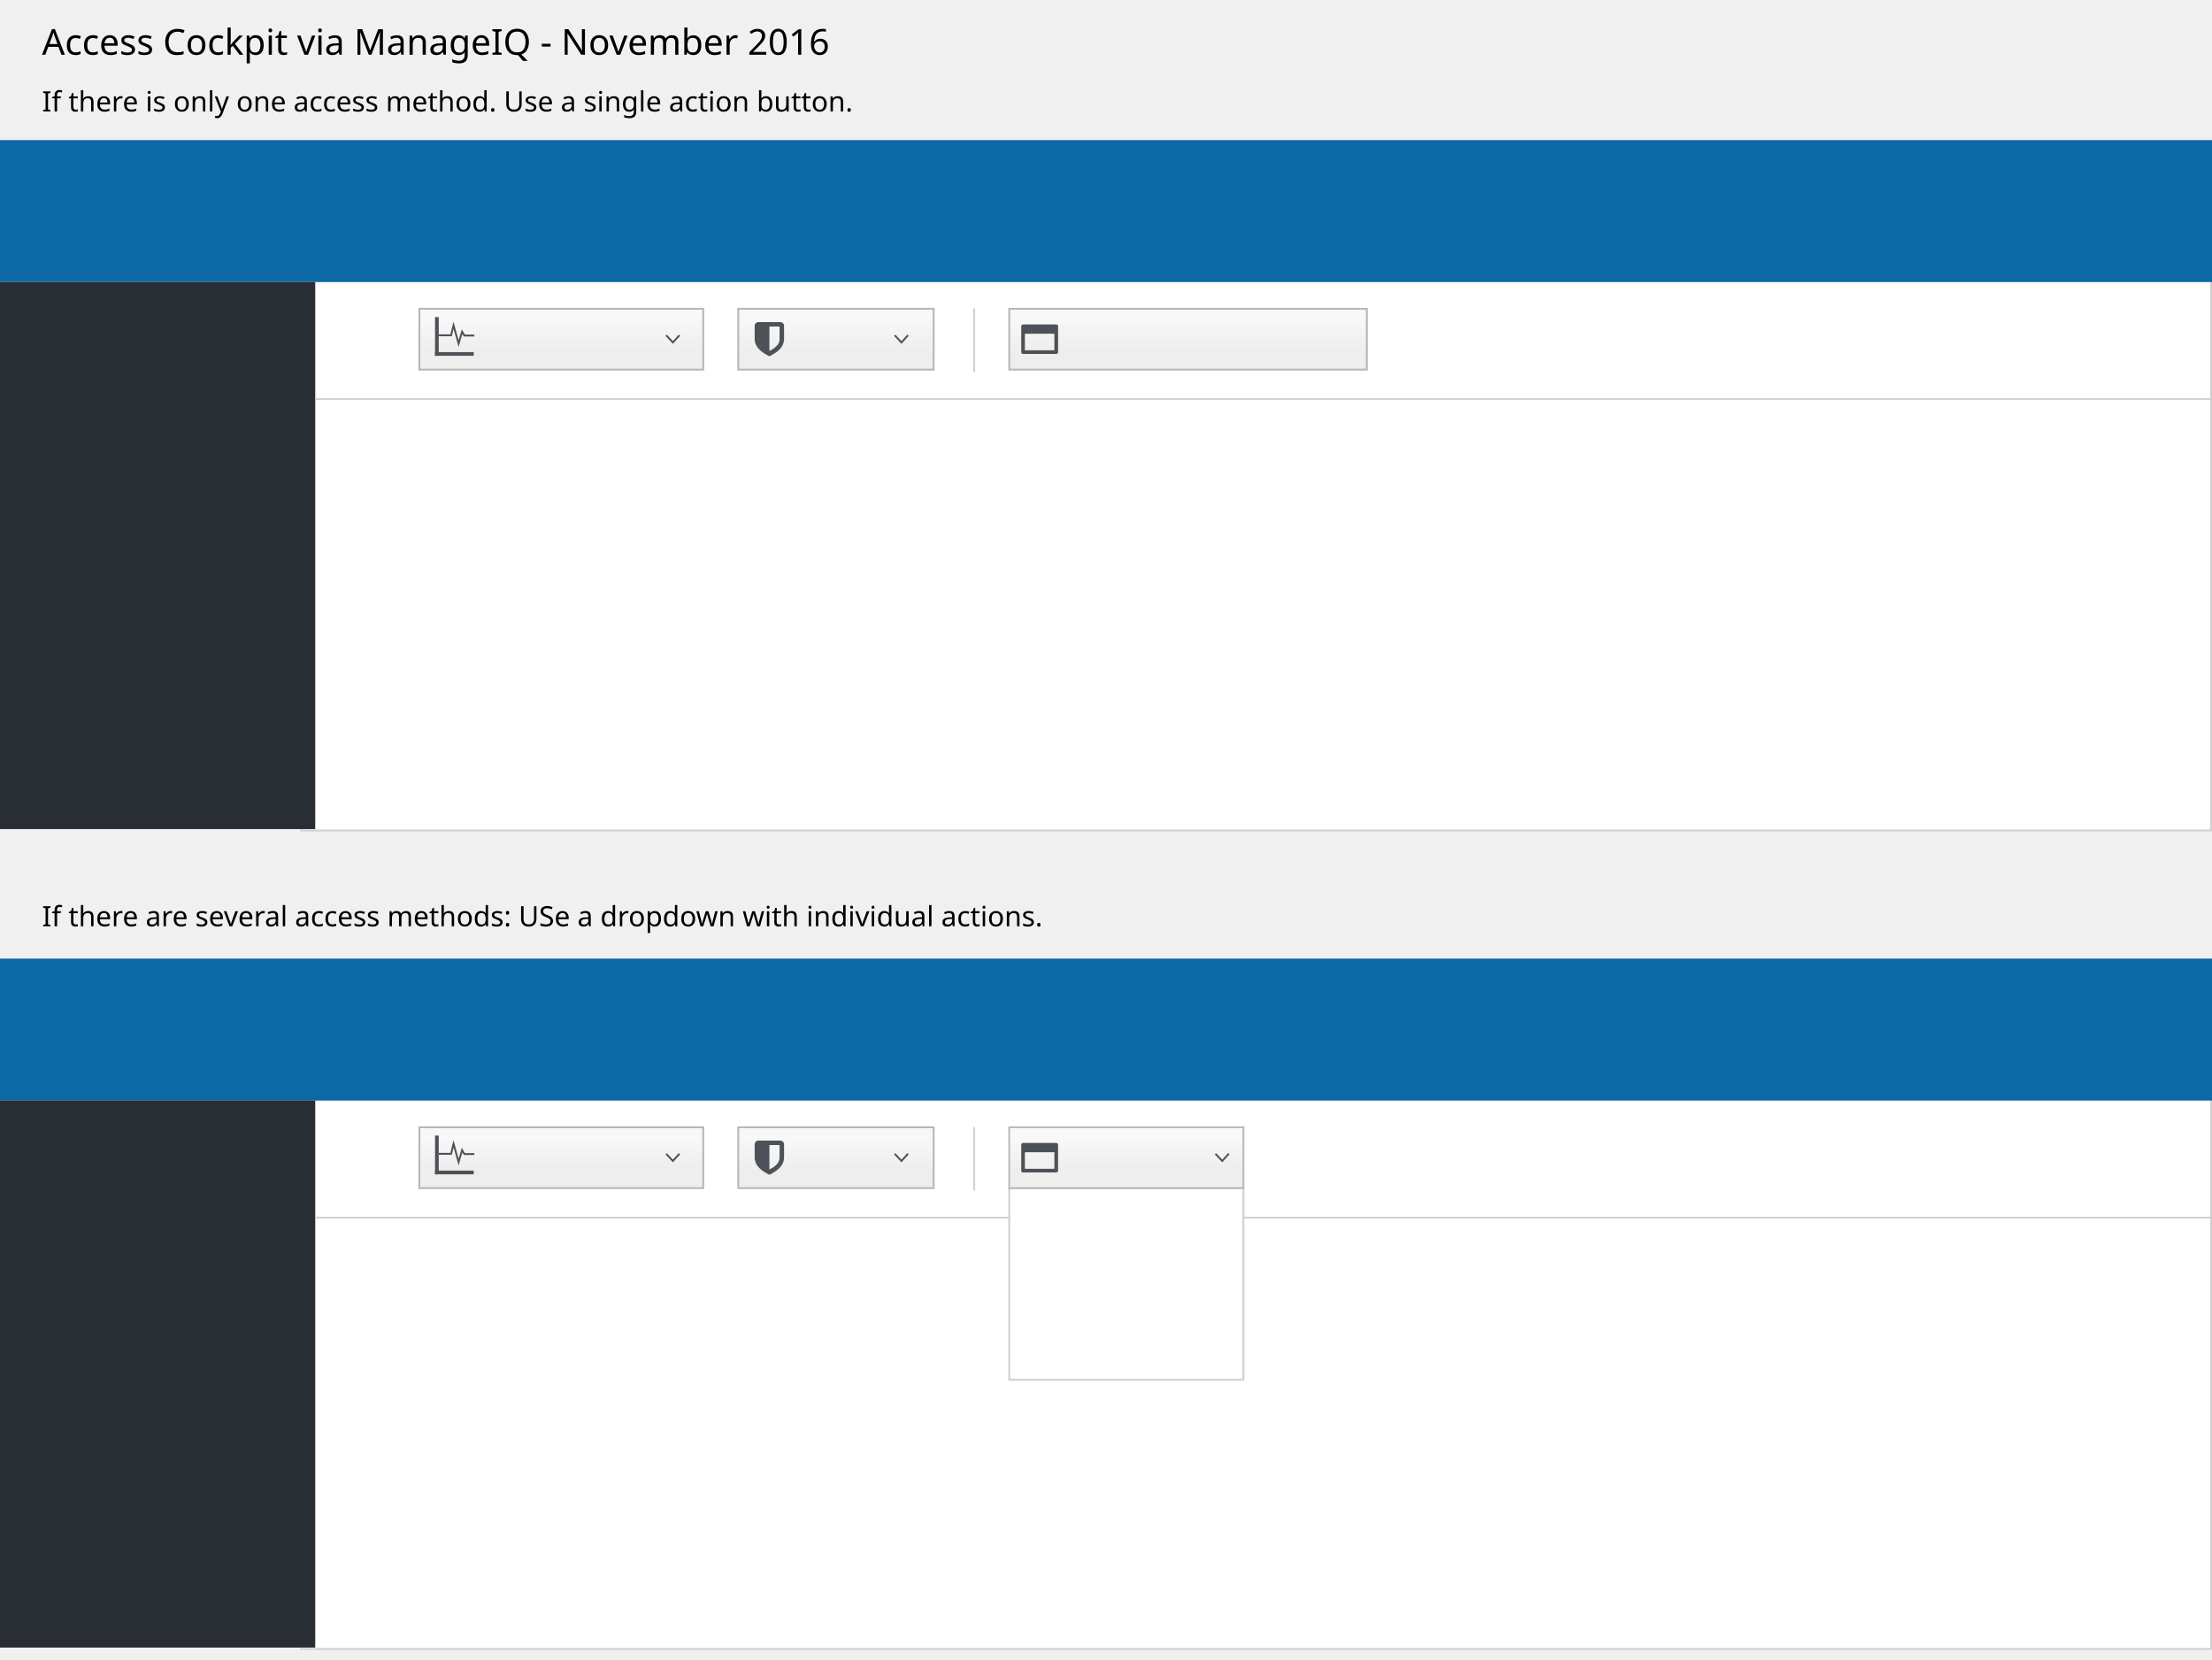
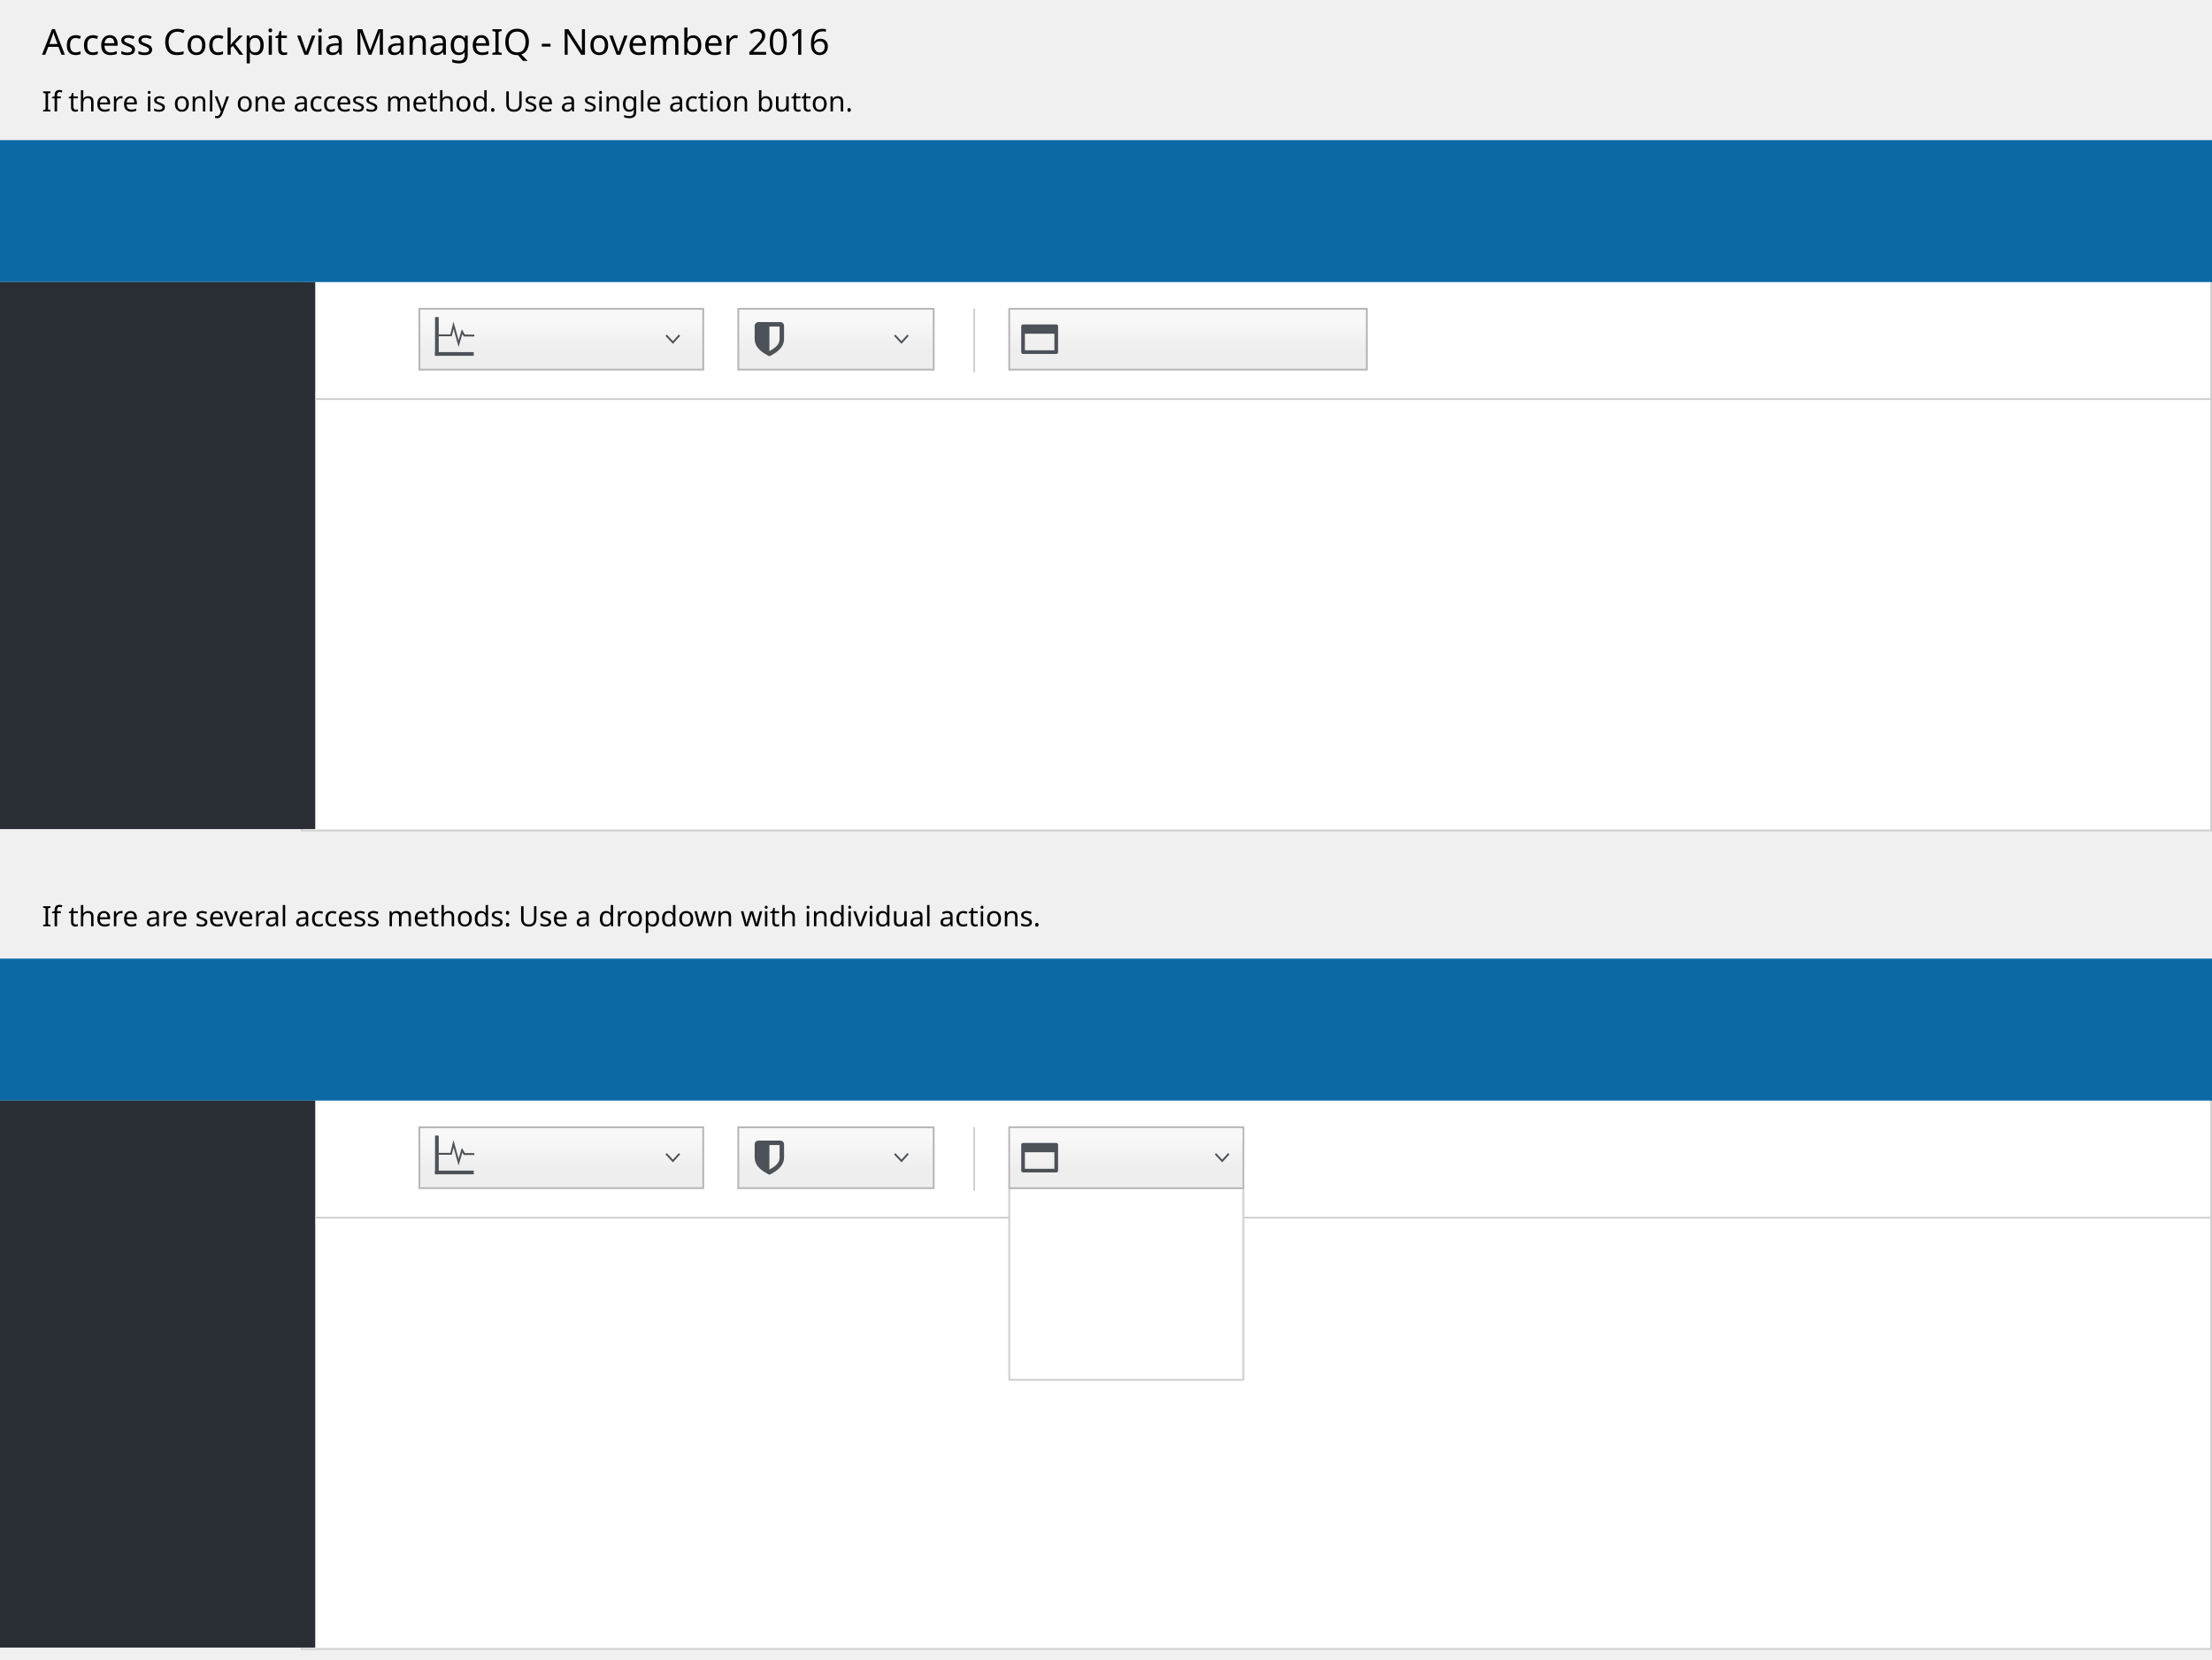
<svg xmlns="http://www.w3.org/2000/svg" xmlns:xlink="http://www.w3.org/1999/xlink" width="1200" height="900" viewBox="0 0 317.5 238.125" version="1.1" id="svg8">
  <defs id="defs2">
    <linearGradient y2="1163.362" x2="1133.785" y1="1149.57" x1="1133.785" gradientTransform="matrix(0.9701391,0,0,0.3233794,-1015.206,-267.0312)" gradientUnits="userSpaceOnUse" id="linearGradient8099" xlink:href="#linearGradient8076-9" />
    <linearGradient id="linearGradient8076-9">
      <stop style="stop-color:#f8f8f8;stop-opacity:1" offset="0" id="stop4471" />
      <stop style="stop-color:#eeeeee;stop-opacity:1" offset="1" id="stop4473" />
    </linearGradient>
    <linearGradient y2="1163.362" x2="1133.785" y1="1149.57" x1="1133.785" gradientTransform="matrix(0.667822,0,0,0.3233797,-634.3141,-267.0315)" gradientUnits="userSpaceOnUse" id="linearGradient8099-2" xlink:href="#linearGradient8076-9" />
    <linearGradient y2="1163.362" x2="1133.785" y1="1149.57" x1="1133.785" gradientTransform="matrix(1.22199,0,0,0.3233794,-1209.716,-267.0312)" gradientUnits="userSpaceOnUse" id="linearGradient8099-2-7" xlink:href="#linearGradient8076-9" />
    <linearGradient y2="1163.362" x2="1133.785" y1="1149.57" x1="1133.785" gradientTransform="matrix(0.8005049,0,0,0.323537,-742.5072,-149.744)" gradientUnits="userSpaceOnUse" id="linearGradient8099-2-7-0" xlink:href="#linearGradient8076-9" />
    <linearGradient y2="1163.362" x2="1133.785" y1="1149.57" x1="1133.785" gradientTransform="matrix(0.6678219,0,0,0.3233797,-634.3141,-149.5564)" gradientUnits="userSpaceOnUse" id="linearGradient8099-2-5" xlink:href="#linearGradient8076-9" />
    <linearGradient y2="1163.362" x2="1133.785" y1="1149.57" x1="1133.785" gradientTransform="matrix(0.970139,0,0,0.3233794,-1015.206,-149.5561)" gradientUnits="userSpaceOnUse" id="linearGradient8099-5" xlink:href="#linearGradient8076-9" />
  </defs>
  <g id="layer1" transform="translate(0,-58.87498)">
    <rect style="color:#000000;clip-rule:nonzero;display:inline;overflow:visible;visibility:visible;opacity:1;isolation:auto;mix-blend-mode:normal;color-interpolation:sRGB;color-interpolation-filters:linearRGB;solid-color:#000000;solid-opacity:1;fill:#ffffff;fill-opacity:1;fill-rule:nonzero;stroke:#d1d1d1;stroke-width:0.265;stroke-linecap:round;stroke-linejoin:round;stroke-miterlimit:4;stroke-dasharray:none;stroke-dashoffset:0;stroke-opacity:1;color-rendering:auto;image-rendering:auto;shape-rendering:auto;text-rendering:auto;enable-background:accumulate" id="rect4755" width="274.108" height="79.509" x="43.261" y="98.56" />
    <rect style="color:#000000;display:inline;overflow:visible;visibility:visible;fill:url(#linearGradient8099);fill-opacity:1;fill-rule:nonzero;stroke:#b7b7b7;stroke-width:0.265;stroke-miterlimit:4;stroke-dasharray:none;stroke-opacity:1;marker:none;enable-background:accumulate" id="rect8074-5" width="40.746" height="8.731" x="60.194" y="103.194" />
    <rect style="color:#000000;clip-rule:nonzero;display:inline;overflow:visible;visibility:visible;opacity:1;isolation:auto;mix-blend-mode:normal;color-interpolation:sRGB;color-interpolation-filters:linearRGB;solid-color:#000000;solid-opacity:1;fill:#0c69a5;fill-opacity:1;fill-rule:nonzero;stroke:none;stroke-width:1.782;stroke-linecap:round;stroke-linejoin:round;stroke-miterlimit:4;stroke-dasharray:none;stroke-dashoffset:0;stroke-opacity:1;color-rendering:auto;image-rendering:auto;shape-rendering:auto;text-rendering:auto;enable-background:accumulate" id="rect4535" width="317.538" height="20.374" x="0.001" y="78.984" />
    <rect style="color:#000000;clip-rule:nonzero;display:inline;overflow:visible;visibility:visible;opacity:1;isolation:auto;mix-blend-mode:normal;color-interpolation:sRGB;color-interpolation-filters:linearRGB;solid-color:#000000;solid-opacity:1;fill:#292e34;fill-opacity:1;fill-rule:nonzero;stroke:none;stroke-width:2.24;stroke-linecap:round;stroke-linejoin:round;stroke-miterlimit:4;stroke-dasharray:none;stroke-dashoffset:0;stroke-opacity:1;color-rendering:auto;image-rendering:auto;shape-rendering:auto;text-rendering:auto;enable-background:accumulate" id="rect4535-3" width="45.246" height="78.51" x="0.001" y="99.358" />
    <flowRoot style="font-style:normal;font-weight:normal;font-size:12.5px;line-height:20px;font-family:Sans;text-align:center;letter-spacing:0px;word-spacing:0px;text-anchor:middle;fill:#4d5258;fill-opacity:1;stroke:none;" id="flowRoot6151-5-2-0-1-5-2-6-8-9-7-4-4-7-8-4-8-7-5" xml:space="preserve" transform="matrix(0.2645833,0,0,0.2645833,92.9675,121.5812)">
      <flowRegion id="flowRegion6153-9-48-4-43-8-86-2-2-1-5-4-8-2-94-6-9-3-1" style="line-height:20px;">
        <rect y="9.429" x="-3.559" height="17.571" width="88.184" id="rect6155-9-4-9-3-0-00-9-2-5-94-7-0-4-5-9-5-3-3" style="font-size:12.5px;line-height:20px;text-align:center;text-anchor:middle;fill:#4d5258;fill-opacity:1;" />
      </flowRegion>
      <flowPara style="font-style:normal;font-variant:normal;font-weight:normal;font-stretch:normal;font-size:16px;line-height:20px;font-family:'Open Sans';-inkscape-font-specification:'Open Sans';text-align:center;text-anchor:middle;fill:#4d5258;fill-opacity:1;" id="flowPara6934-2-4-4">Monitoring</flowPara>
    </flowRoot>
    <rect style="color:#000000;clip-rule:nonzero;display:inline;overflow:visible;visibility:visible;opacity:1;isolation:auto;mix-blend-mode:normal;color-interpolation:sRGB;color-interpolation-filters:linearRGB;solid-color:#000000;solid-opacity:1;fill:#4d5258;fill-opacity:1;fill-rule:nonzero;stroke:none;stroke-width:0.265;stroke-linecap:round;stroke-linejoin:round;stroke-miterlimit:4;stroke-dasharray:none;stroke-dashoffset:0;stroke-opacity:1;color-rendering:auto;image-rendering:auto;shape-rendering:auto;text-rendering:auto;enable-background:accumulate" id="rect4576" width="0.529" height="5.556" x="62.443" y="104.384" />
    <rect style="color:#000000;clip-rule:nonzero;display:inline;overflow:visible;visibility:visible;opacity:1;isolation:auto;mix-blend-mode:normal;color-interpolation:sRGB;color-interpolation-filters:linearRGB;solid-color:#000000;solid-opacity:1;fill:#4d5258;fill-opacity:1;fill-rule:nonzero;stroke:none;stroke-width:0.265;stroke-linecap:round;stroke-linejoin:round;stroke-miterlimit:4;stroke-dasharray:none;stroke-dashoffset:0;stroke-opacity:1;color-rendering:auto;image-rendering:auto;shape-rendering:auto;text-rendering:auto;enable-background:accumulate" id="rect4576-6" width="0.529" height="5.556" x="109.411" y="-67.999" transform="rotate(90)" />
    <path style="fill:none;fill-rule:evenodd;stroke:#4d5258;stroke-width:0.265px;stroke-linecap:butt;stroke-linejoin:miter;stroke-opacity:1" d="m 62.943,107 h 1.804 l 0.351,-1.437 0.727,2.631 0.501,-1.721 0.323,0.56 h 1.431" id="path4593" />
    <path id="path3567" d="m 95.614,106.993 0.972,1.035 0.946,-1.044" style="fill:none;stroke:#4d5258;stroke-width:0.265;stroke-linecap:butt;stroke-linejoin:miter;stroke-miterlimit:4;stroke-dasharray:none;stroke-opacity:1" />
    <flowRoot style="font-style:normal;font-weight:normal;font-size:12.5px;line-height:100%;font-family:Sans;text-align:center;letter-spacing:0px;word-spacing:0px;text-anchor:middle;fill:#4d5258;fill-opacity:1;stroke:none" id="flowRoot6151-5-2-0-1-5-2-6-8-9-7-4-4-7-8-4-8-7-5-2" xml:space="preserve" transform="matrix(0.2645833,0,0,0.2645833,69.3801,103.2788)">
      <flowRegion id="flowRegion6153-9-48-4-43-8-86-2-2-1-5-4-8-2-94-6-9-3-1-68">
        <rect y="9.429" x="-3.559" height="17.034" width="110.665" id="rect6155-9-4-9-3-0-00-9-2-5-94-7-0-4-5-9-5-3-3-6" style="font-size:12.5px;line-height:100%;text-align:center;text-anchor:middle;fill:#4d5258;fill-opacity:1" />
      </flowRegion>
      <flowPara style="font-style:normal;font-variant:normal;font-weight:normal;font-stretch:normal;font-size:16px;line-height:100%;font-family:'Open Sans';-inkscape-font-specification:'Open Sans';text-align:center;text-anchor:middle;fill:#4d5258;fill-opacity:1" id="flowPara6934-2-4-4-6">Monitoring</flowPara>
    </flowRoot>
    <rect style="color:#000000;display:inline;overflow:visible;visibility:visible;fill:url(#linearGradient8099-2);fill-opacity:1;fill-rule:nonzero;stroke:#b7b7b7;stroke-width:0.265;stroke-miterlimit:4;stroke-dasharray:none;stroke-opacity:1;marker:none;enable-background:accumulate" id="rect8074-5-2" width="28.049" height="8.731" x="105.967" y="103.194" />
    <g id="g16560-9-2-7-9-9" transform="matrix(0.3232561,0,0,0.3232017,-1197.842,-110.5037)" style="fill:#4d5258;fill-opacity:1;stroke-width:0.877">
      <path style="color:#000000;font-style:normal;font-variant:normal;font-weight:normal;font-stretch:normal;font-size:medium;line-height:normal;font-family:sans-serif;text-indent:0;text-align:start;text-decoration:none;text-decoration-line:none;text-decoration-style:solid;text-decoration-color:#000000;letter-spacing:normal;word-spacing:normal;text-transform:none;writing-mode:lr-tb;direction:ltr;baseline-shift:baseline;text-anchor:start;white-space:normal;clip-rule:nonzero;display:inline;overflow:visible;visibility:visible;opacity:1;isolation:auto;mix-blend-mode:normal;color-interpolation:sRGB;color-interpolation-filters:linearRGB;solid-color:#000000;solid-opacity:1;fill:#4d5258;fill-opacity:1;fill-rule:nonzero;stroke:none;stroke-width:1.755;stroke-linecap:round;stroke-linejoin:round;stroke-miterlimit:4;stroke-dasharray:none;stroke-dashoffset:0;stroke-opacity:1;marker:none;color-rendering:auto;image-rendering:auto;shape-rendering:auto;text-rendering:auto;enable-background:accumulate" d="m 4042.311,667.096 c -0.907,0 -1.67,0.763 -1.67,1.67 v 5.746 c 0,2.083 0.977,3.711 2.195,4.887 1.218,1.176 2.676,1.98 3.834,2.648 a 1,1 0 0 0 1,0 c 1.077,-0.621 2.537,-1.393 3.775,-2.562 1.239,-1.169 2.256,-2.823 2.256,-4.973 v -5.746 c 0,-0.907 -0.761,-1.67 -1.668,-1.67 z m 0.33,2 h 9.061 v 5.416 c 0,1.549 -0.649,2.596 -1.627,3.52 -0.833,0.787 -1.909,1.375 -2.9,1.945 -1.03,-0.6 -2.124,-1.222 -2.949,-2.018 -0.963,-0.93 -1.584,-1.961 -1.584,-3.447 z" id="rect16546-7-0-0-0-4" />
      <path id="rect16557-6-9-2-1-9" d="m 4041.27,668.381 h 5.922 v 13.17 l -5.922,-6.585 z" style="color:#000000;clip-rule:nonzero;display:inline;overflow:visible;visibility:visible;opacity:1;isolation:auto;mix-blend-mode:normal;color-interpolation:sRGB;color-interpolation-filters:linearRGB;solid-color:#000000;solid-opacity:1;fill:#4d5258;fill-opacity:1;fill-rule:nonzero;stroke:none;stroke-width:1.755;stroke-linecap:butt;stroke-linejoin:miter;stroke-miterlimit:4;stroke-dasharray:none;stroke-dashoffset:0;stroke-opacity:1;marker:none;color-rendering:auto;image-rendering:auto;shape-rendering:auto;text-rendering:auto;enable-background:accumulate" />
    </g>
    <flowRoot style="font-style:normal;font-weight:normal;font-size:12.5px;line-height:100%;font-family:Sans;text-align:center;letter-spacing:0px;word-spacing:0px;text-anchor:middle;fill:#4d5258;fill-opacity:1;stroke:none" id="flowRoot6151-5-2-0-1-5-2-6-8-9-7-4-4-7-8-4-8-7-5-2-7" xml:space="preserve" transform="matrix(0.2645833,0,0,0.2645833,111.7134,103.2788)">
      <flowRegion id="flowRegion6153-9-48-4-43-8-86-2-2-1-5-4-8-2-94-6-9-3-1-68-5">
        <rect y="9.429" x="-3.559" height="18.297" width="75.057" id="rect6155-9-4-9-3-0-00-9-2-5-94-7-0-4-5-9-5-3-3-6-3" style="font-size:12.5px;line-height:100%;text-align:center;text-anchor:middle;fill:#4d5258;fill-opacity:1" />
      </flowRegion>
      <flowPara style="font-style:normal;font-variant:normal;font-weight:normal;font-stretch:normal;font-size:16px;line-height:100%;font-family:'Open Sans';-inkscape-font-specification:'Open Sans';text-align:center;text-anchor:middle;fill:#4d5258;fill-opacity:1" id="flowPara6934-2-4-4-6-5">Policy</flowPara>
    </flowRoot>
    <path id="path3567-6" d="m 128.422,106.993 0.972,1.035 0.946,-1.044" style="fill:none;stroke:#4d5258;stroke-width:0.265;stroke-linecap:butt;stroke-linejoin:miter;stroke-miterlimit:4;stroke-dasharray:none;stroke-opacity:1" />
    <rect style="color:#000000;display:inline;overflow:visible;visibility:visible;fill:url(#linearGradient8099-2-7);fill-opacity:1;fill-rule:nonzero;stroke:#b7b7b7;stroke-width:0.265;stroke-miterlimit:4;stroke-dasharray:none;stroke-opacity:1;marker:none;enable-background:accumulate" id="rect8074-5-2-3" width="51.324" height="8.731" x="144.86" y="103.194" />
    <flowRoot style="font-style:normal;font-weight:normal;font-size:12.5px;line-height:100%;font-family:Sans;text-align:start;letter-spacing:0px;word-spacing:0px;text-anchor:start;fill:#4d5258;fill-opacity:1;stroke:none" id="flowRoot6151-5-2-0-1-5-2-6-8-9-7-4-4-7-8-4-8-7-5-2-7-6" xml:space="preserve" transform="matrix(0.2645833,0,0,0.2645833,154.8404,103.2788)">
      <flowRegion id="flowRegion6153-9-48-4-43-8-86-2-2-1-5-4-8-2-94-6-9-3-1-68-5-0" style="text-align:start;text-anchor:start">
        <rect y="9.429" x="-3.559" height="19.189" width="153.986" id="rect6155-9-4-9-3-0-00-9-2-5-94-7-0-4-5-9-5-3-3-6-3-6" style="font-size:12.5px;line-height:100%;text-align:start;text-anchor:start;fill:#4d5258;fill-opacity:1" />
      </flowRegion>
      <flowPara style="font-style:normal;font-variant:normal;font-weight:normal;font-stretch:normal;font-size:16px;line-height:100%;font-family:'Open Sans';-inkscape-font-specification:'Open Sans';text-align:start;text-anchor:start;fill:#4d5258;fill-opacity:1" id="flowPara6934-2-4-4-6-5-2">Access Web Console</flowPara>
    </flowRoot>
    <g id="g4589">
      <rect y="105.707" x="146.845" height="3.704" width="4.762" id="rect4747" style="color:#000000;clip-rule:nonzero;display:inline;overflow:visible;visibility:visible;opacity:1;isolation:auto;mix-blend-mode:normal;color-interpolation:sRGB;color-interpolation-filters:linearRGB;solid-color:#000000;solid-opacity:1;fill:none;fill-opacity:1;fill-rule:nonzero;stroke:#4d5258;stroke-width:0.529;stroke-linecap:round;stroke-linejoin:round;stroke-miterlimit:4;stroke-dasharray:none;stroke-dashoffset:0;stroke-opacity:1;color-rendering:auto;image-rendering:auto;shape-rendering:auto;text-rendering:auto;enable-background:accumulate" />
      <rect y="105.739" x="146.97" height="1.036" width="4.638" id="rect4749" style="color:#000000;clip-rule:nonzero;display:inline;overflow:visible;visibility:visible;opacity:1;isolation:auto;mix-blend-mode:normal;color-interpolation:sRGB;color-interpolation-filters:linearRGB;solid-color:#000000;solid-opacity:1;fill:#4d5258;fill-opacity:1;fill-rule:nonzero;stroke:none;stroke-width:0.529;stroke-linecap:round;stroke-linejoin:round;stroke-miterlimit:4;stroke-dasharray:none;stroke-dashoffset:0;stroke-opacity:1;color-rendering:auto;image-rendering:auto;shape-rendering:auto;text-rendering:auto;enable-background:accumulate" />
    </g>
    <path style="fill:none;fill-rule:evenodd;stroke:#d1d1d1;stroke-width:0.265px;stroke-linecap:butt;stroke-linejoin:miter;stroke-opacity:1" d="m 139.83,103.153 v 9.144" id="path4751" />
    <path style="fill:none;fill-rule:evenodd;stroke:#d1d1d1;stroke-width:0.265px;stroke-linecap:butt;stroke-linejoin:miter;stroke-opacity:1" d="M 45.265,116.158 H 317.504" id="path4753" />
    <rect style="color:#000000;clip-rule:nonzero;display:inline;overflow:visible;visibility:visible;opacity:1;isolation:auto;mix-blend-mode:normal;color-interpolation:sRGB;color-interpolation-filters:linearRGB;solid-color:#000000;solid-opacity:1;fill:#ffffff;fill-opacity:1;fill-rule:nonzero;stroke:#d1d1d1;stroke-width:0.265;stroke-linecap:round;stroke-linejoin:round;stroke-miterlimit:4;stroke-dasharray:none;stroke-dashoffset:0;stroke-opacity:1;color-rendering:auto;image-rendering:auto;shape-rendering:auto;text-rendering:auto;enable-background:accumulate" id="rect4755-4" width="274.108" height="79.509" x="43.261" y="216.035" />
    <rect style="color:#000000;display:inline;overflow:visible;visibility:visible;fill:url(#linearGradient8099-5);fill-opacity:1;fill-rule:nonzero;stroke:#b7b7b7;stroke-width:0.265;stroke-miterlimit:4;stroke-dasharray:none;stroke-opacity:1;marker:none;enable-background:accumulate" id="rect8074-5-7" width="40.746" height="8.731" x="60.194" y="220.669" />
    <rect style="color:#000000;clip-rule:nonzero;display:inline;overflow:visible;visibility:visible;opacity:1;isolation:auto;mix-blend-mode:normal;color-interpolation:sRGB;color-interpolation-filters:linearRGB;solid-color:#000000;solid-opacity:1;fill:#0c69a5;fill-opacity:1;fill-rule:nonzero;stroke:none;stroke-width:1.782;stroke-linecap:round;stroke-linejoin:round;stroke-miterlimit:4;stroke-dasharray:none;stroke-dashoffset:0;stroke-opacity:1;color-rendering:auto;image-rendering:auto;shape-rendering:auto;text-rendering:auto;enable-background:accumulate" id="rect4535-6" width="317.538" height="20.374" x="0.001" y="196.459" />
    <rect style="color:#000000;clip-rule:nonzero;display:inline;overflow:visible;visibility:visible;opacity:1;isolation:auto;mix-blend-mode:normal;color-interpolation:sRGB;color-interpolation-filters:linearRGB;solid-color:#000000;solid-opacity:1;fill:#292e34;fill-opacity:1;fill-rule:nonzero;stroke:none;stroke-width:2.24;stroke-linecap:round;stroke-linejoin:round;stroke-miterlimit:4;stroke-dasharray:none;stroke-dashoffset:0;stroke-opacity:1;color-rendering:auto;image-rendering:auto;shape-rendering:auto;text-rendering:auto;enable-background:accumulate" id="rect4535-3-5" width="45.246" height="78.51" x="0.001" y="216.833" />
    <rect style="color:#000000;clip-rule:nonzero;display:inline;overflow:visible;visibility:visible;opacity:1;isolation:auto;mix-blend-mode:normal;color-interpolation:sRGB;color-interpolation-filters:linearRGB;solid-color:#000000;solid-opacity:1;fill:#4d5258;fill-opacity:1;fill-rule:nonzero;stroke:none;stroke-width:0.265;stroke-linecap:round;stroke-linejoin:round;stroke-miterlimit:4;stroke-dasharray:none;stroke-dashoffset:0;stroke-opacity:1;color-rendering:auto;image-rendering:auto;shape-rendering:auto;text-rendering:auto;enable-background:accumulate" id="rect4576-69" width="0.529" height="5.556" x="62.443" y="221.859" />
    <rect style="color:#000000;clip-rule:nonzero;display:inline;overflow:visible;visibility:visible;opacity:1;isolation:auto;mix-blend-mode:normal;color-interpolation:sRGB;color-interpolation-filters:linearRGB;solid-color:#000000;solid-opacity:1;fill:#4d5258;fill-opacity:1;fill-rule:nonzero;stroke:none;stroke-width:0.265;stroke-linecap:round;stroke-linejoin:round;stroke-miterlimit:4;stroke-dasharray:none;stroke-dashoffset:0;stroke-opacity:1;color-rendering:auto;image-rendering:auto;shape-rendering:auto;text-rendering:auto;enable-background:accumulate" id="rect4576-6-3" width="0.529" height="5.556" x="226.887" y="-67.999" transform="rotate(90)" />
    <path style="fill:none;fill-rule:evenodd;stroke:#4d5258;stroke-width:0.265px;stroke-linecap:butt;stroke-linejoin:miter;stroke-opacity:1" d="m 62.943,224.475 h 1.804 l 0.351,-1.437 0.727,2.631 0.501,-1.721 0.323,0.56 h 1.431" id="path4593-7" />
    <path id="path3567-4" d="m 95.614,224.469 0.972,1.035 0.946,-1.044" style="fill:none;stroke:#4d5258;stroke-width:0.265;stroke-linecap:butt;stroke-linejoin:miter;stroke-miterlimit:4;stroke-dasharray:none;stroke-opacity:1" />
    <flowRoot style="font-style:normal;font-weight:normal;font-size:12.5px;line-height:100%;font-family:Sans;text-align:center;letter-spacing:0px;word-spacing:0px;text-anchor:middle;fill:#4d5258;fill-opacity:1;stroke:none" id="flowRoot6151-5-2-0-1-5-2-6-8-9-7-4-4-7-8-4-8-7-5-2-5" xml:space="preserve" transform="matrix(0.2645833,0,0,0.2645833,69.38009,220.7539)">
      <flowRegion id="flowRegion6153-9-48-4-43-8-86-2-2-1-5-4-8-2-94-6-9-3-1-68-2">
        <rect y="9.429" x="-3.559" height="17.034" width="110.665" id="rect6155-9-4-9-3-0-00-9-2-5-94-7-0-4-5-9-5-3-3-6-5" style="font-size:12.5px;line-height:100%;text-align:center;text-anchor:middle;fill:#4d5258;fill-opacity:1" />
      </flowRegion>
      <flowPara style="font-style:normal;font-variant:normal;font-weight:normal;font-stretch:normal;font-size:16px;line-height:100%;font-family:'Open Sans';-inkscape-font-specification:'Open Sans';text-align:center;text-anchor:middle;fill:#4d5258;fill-opacity:1" id="flowPara6934-2-4-4-6-4">Monitoring</flowPara>
    </flowRoot>
    <rect style="color:#000000;display:inline;overflow:visible;visibility:visible;fill:url(#linearGradient8099-2-5);fill-opacity:1;fill-rule:nonzero;stroke:#b7b7b7;stroke-width:0.265;stroke-miterlimit:4;stroke-dasharray:none;stroke-opacity:1;marker:none;enable-background:accumulate" id="rect8074-5-2-7" width="28.049" height="8.731" x="105.967" y="220.669" />
    <g id="g16560-9-2-7-9-9-4" transform="matrix(0.3232561,0,0,0.3232017,-1197.842,6.971316)" style="fill:#4d5258;fill-opacity:1;stroke-width:0.877">
      <path style="color:#000000;font-style:normal;font-variant:normal;font-weight:normal;font-stretch:normal;font-size:medium;line-height:normal;font-family:sans-serif;text-indent:0;text-align:start;text-decoration:none;text-decoration-line:none;text-decoration-style:solid;text-decoration-color:#000000;letter-spacing:normal;word-spacing:normal;text-transform:none;writing-mode:lr-tb;direction:ltr;baseline-shift:baseline;text-anchor:start;white-space:normal;clip-rule:nonzero;display:inline;overflow:visible;visibility:visible;opacity:1;isolation:auto;mix-blend-mode:normal;color-interpolation:sRGB;color-interpolation-filters:linearRGB;solid-color:#000000;solid-opacity:1;fill:#4d5258;fill-opacity:1;fill-rule:nonzero;stroke:none;stroke-width:1.755;stroke-linecap:round;stroke-linejoin:round;stroke-miterlimit:4;stroke-dasharray:none;stroke-dashoffset:0;stroke-opacity:1;marker:none;color-rendering:auto;image-rendering:auto;shape-rendering:auto;text-rendering:auto;enable-background:accumulate" d="m 4042.311,667.096 c -0.907,0 -1.67,0.763 -1.67,1.67 v 5.746 c 0,2.083 0.977,3.711 2.195,4.887 1.218,1.176 2.676,1.98 3.834,2.648 a 1,1 0 0 0 1,0 c 1.077,-0.621 2.537,-1.393 3.775,-2.562 1.239,-1.169 2.256,-2.823 2.256,-4.973 v -5.746 c 0,-0.907 -0.761,-1.67 -1.668,-1.67 z m 0.33,2 h 9.061 v 5.416 c 0,1.549 -0.649,2.596 -1.627,3.52 -0.833,0.787 -1.909,1.375 -2.9,1.945 -1.03,-0.6 -2.124,-1.222 -2.949,-2.018 -0.963,-0.93 -1.584,-1.961 -1.584,-3.447 z" id="rect16546-7-0-0-0-4-4" />
      <path id="rect16557-6-9-2-1-9-3" d="m 4041.27,668.381 h 5.922 v 13.17 l -5.922,-6.585 z" style="color:#000000;clip-rule:nonzero;display:inline;overflow:visible;visibility:visible;opacity:1;isolation:auto;mix-blend-mode:normal;color-interpolation:sRGB;color-interpolation-filters:linearRGB;solid-color:#000000;solid-opacity:1;fill:#4d5258;fill-opacity:1;fill-rule:nonzero;stroke:none;stroke-width:1.755;stroke-linecap:butt;stroke-linejoin:miter;stroke-miterlimit:4;stroke-dasharray:none;stroke-dashoffset:0;stroke-opacity:1;marker:none;color-rendering:auto;image-rendering:auto;shape-rendering:auto;text-rendering:auto;enable-background:accumulate" />
    </g>
    <flowRoot style="font-style:normal;font-weight:normal;font-size:12.5px;line-height:100%;font-family:Sans;text-align:center;letter-spacing:0px;word-spacing:0px;text-anchor:middle;fill:#4d5258;fill-opacity:1;stroke:none" id="flowRoot6151-5-2-0-1-5-2-6-8-9-7-4-4-7-8-4-8-7-5-2-7-0" xml:space="preserve" transform="matrix(0.2645833,0,0,0.2645833,111.7134,220.7539)">
      <flowRegion id="flowRegion6153-9-48-4-43-8-86-2-2-1-5-4-8-2-94-6-9-3-1-68-5-7">
        <rect y="9.429" x="-3.559" height="18.297" width="75.057" id="rect6155-9-4-9-3-0-00-9-2-5-94-7-0-4-5-9-5-3-3-6-3-8" style="font-size:12.5px;line-height:100%;text-align:center;text-anchor:middle;fill:#4d5258;fill-opacity:1" />
      </flowRegion>
      <flowPara style="font-style:normal;font-variant:normal;font-weight:normal;font-stretch:normal;font-size:16px;line-height:100%;font-family:'Open Sans';-inkscape-font-specification:'Open Sans';text-align:center;text-anchor:middle;fill:#4d5258;fill-opacity:1" id="flowPara6934-2-4-4-6-5-6">Policy</flowPara>
    </flowRoot>
    <path id="path3567-6-8" d="m 128.422,224.469 0.972,1.035 0.946,-1.044" style="fill:none;stroke:#4d5258;stroke-width:0.265;stroke-linecap:butt;stroke-linejoin:miter;stroke-miterlimit:4;stroke-dasharray:none;stroke-opacity:1" />
    <path style="fill:none;fill-rule:evenodd;stroke:#d1d1d1;stroke-width:0.265px;stroke-linecap:butt;stroke-linejoin:miter;stroke-opacity:1" d="M 45.265,233.633 H 317.504" id="path4753-6" />
    <rect style="color:#000000;clip-rule:nonzero;display:inline;overflow:visible;visibility:visible;opacity:1;isolation:auto;mix-blend-mode:normal;color-interpolation:sRGB;color-interpolation-filters:linearRGB;solid-color:#000000;solid-opacity:1;fill:#ffffff;fill-opacity:1;fill-rule:nonzero;stroke:#d1d1d1;stroke-width:0.277;stroke-linecap:round;stroke-linejoin:round;stroke-miterlimit:4;stroke-dasharray:none;stroke-dashoffset:0;stroke-opacity:1;color-rendering:auto;image-rendering:auto;shape-rendering:auto;text-rendering:auto;enable-background:accumulate" id="rect5029" width="33.603" height="27.501" x="144.866" y="229.413" />
    <rect style="color:#000000;display:inline;overflow:visible;visibility:visible;fill:url(#linearGradient8099-2-7-0);fill-opacity:1;fill-rule:nonzero;stroke:#b7b7b7;stroke-width:0.249;stroke-miterlimit:4;stroke-dasharray:none;stroke-opacity:1;marker:none;enable-background:accumulate" id="rect8074-5-2-3-8" width="33.621" height="8.735" x="144.853" y="220.661" />
    <flowRoot style="font-style:normal;font-weight:normal;font-size:12.5px;line-height:100%;font-family:Sans;text-align:start;letter-spacing:0px;word-spacing:0px;text-anchor:start;fill:#4d5258;fill-opacity:1;stroke:none" id="flowRoot6151-5-2-0-1-5-2-6-8-9-7-4-4-7-8-4-8-7-5-2-7-6-4" xml:space="preserve" transform="matrix(0.2645833,0,0,0.2645833,148.4905,229.7498)">
      <flowRegion id="flowRegion6153-9-48-4-43-8-86-2-2-1-5-4-8-2-94-6-9-3-1-68-5-0-3" style="text-align:start;text-anchor:start">
        <rect y="9.429" x="-3.559" height="19.189" width="153.986" id="rect6155-9-4-9-3-0-00-9-2-5-94-7-0-4-5-9-5-3-3-6-3-6-1" style="font-size:12.5px;line-height:100%;text-align:start;text-anchor:start;fill:#4d5258;fill-opacity:1" />
      </flowRegion>
      <flowPara style="font-style:normal;font-variant:normal;font-weight:normal;font-stretch:normal;font-size:16px;line-height:100%;font-family:'Open Sans';-inkscape-font-specification:'Open Sans';text-align:start;text-anchor:start;fill:#4d5258;fill-opacity:1" id="flowPara6934-2-4-4-6-5-2-4">RDP Console</flowPara>
    </flowRoot>
    <path style="fill:none;fill-rule:evenodd;stroke:#d1d1d1;stroke-width:0.265px;stroke-linecap:butt;stroke-linejoin:miter;stroke-opacity:1" d="m 139.83,220.628 v 9.144" id="path4751-0" />
    <flowRoot style="font-style:normal;font-weight:normal;font-size:12.5px;line-height:100%;font-family:Sans;text-align:start;letter-spacing:0px;word-spacing:0px;text-anchor:start;fill:#4d5258;fill-opacity:1;stroke:none" id="flowRoot6151-5-2-0-1-5-2-6-8-9-7-4-4-7-8-4-8-7-5-2-7-6-4-0" xml:space="preserve" transform="matrix(0.2645833,0,0,0.2645833,148.4905,236.6289)">
      <flowRegion id="flowRegion6153-9-48-4-43-8-86-2-2-1-5-4-8-2-94-6-9-3-1-68-5-0-3-6" style="text-align:start;text-anchor:start">
        <rect y="9.429" x="-3.559" height="19.189" width="153.986" id="rect6155-9-4-9-3-0-00-9-2-5-94-7-0-4-5-9-5-3-3-6-3-6-1-1" style="font-size:12.5px;line-height:100%;text-align:start;text-anchor:start;fill:#4d5258;fill-opacity:1" />
      </flowRegion>
      <flowPara style="font-style:normal;font-variant:normal;font-weight:normal;font-stretch:normal;font-size:16px;line-height:100%;font-family:'Open Sans';-inkscape-font-specification:'Open Sans';text-align:start;text-anchor:start;fill:#4d5258;fill-opacity:1" id="flowPara6934-2-4-4-6-5-2-4-5">SSH Console</flowPara>
    </flowRoot>
    <flowRoot style="font-style:normal;font-weight:normal;font-size:12.5px;line-height:100%;font-family:Sans;text-align:start;letter-spacing:0px;word-spacing:0px;text-anchor:start;fill:#4d5258;fill-opacity:1;stroke:none" id="flowRoot6151-5-2-0-1-5-2-6-8-9-7-4-4-7-8-4-8-7-5-2-7-6-4-0-9" xml:space="preserve" transform="matrix(0.2645833,0,0,0.2645833,148.4905,242.4498)">
      <flowRegion id="flowRegion6153-9-48-4-43-8-86-2-2-1-5-4-8-2-94-6-9-3-1-68-5-0-3-6-4" style="text-align:start;text-anchor:start">
        <rect y="9.429" x="-3.559" height="19.189" width="153.986" id="rect6155-9-4-9-3-0-00-9-2-5-94-7-0-4-5-9-5-3-3-6-3-6-1-1-9" style="font-size:12.5px;line-height:100%;text-align:start;text-anchor:start;fill:#4d5258;fill-opacity:1" />
      </flowRegion>
      <flowPara style="font-style:normal;font-variant:normal;font-weight:normal;font-stretch:normal;font-size:16px;line-height:100%;font-family:'Open Sans';-inkscape-font-specification:'Open Sans';text-align:start;text-anchor:start;fill:#4d5258;fill-opacity:1" id="flowPara6934-2-4-4-6-5-2-4-5-0">VM Console</flowPara>
    </flowRoot>
    <flowRoot style="font-style:normal;font-weight:normal;font-size:12.5px;line-height:100%;font-family:Sans;text-align:center;letter-spacing:0px;word-spacing:0px;text-anchor:middle;fill:#4d5258;fill-opacity:1;stroke:none" id="flowRoot6151-5-2-0-1-5-2-6-8-9-7-4-4-7-8-4-8-7-5-2-7-0-9" xml:space="preserve" transform="matrix(0.2645833,0,0,0.2645833,151.401,220.7539)">
      <flowRegion id="flowRegion6153-9-48-4-43-8-86-2-2-1-5-4-8-2-94-6-9-3-1-68-5-7-1">
        <rect y="9.429" x="-3.559" height="18.297" width="75.057" id="rect6155-9-4-9-3-0-00-9-2-5-94-7-0-4-5-9-5-3-3-6-3-8-7" style="font-size:12.5px;line-height:100%;text-align:center;text-anchor:middle;fill:#4d5258;fill-opacity:1" />
      </flowRegion>
      <flowPara style="font-style:normal;font-variant:normal;font-weight:normal;font-stretch:normal;font-size:16px;line-height:100%;font-family:'Open Sans';-inkscape-font-specification:'Open Sans';text-align:center;text-anchor:middle;fill:#4d5258;fill-opacity:1" id="flowPara6934-2-4-4-6-5-6-7">Access</flowPara>
    </flowRoot>
    <path id="path3567-6-8-1" d="m 174.46,224.469 0.972,1.035 0.946,-1.044" style="fill:none;stroke:#4d5258;stroke-width:0.265;stroke-linecap:butt;stroke-linejoin:miter;stroke-miterlimit:4;stroke-dasharray:none;stroke-opacity:1" />
    <g id="g4589-3" transform="translate(0,117.475)">
      <rect y="105.707" x="146.845" height="3.704" width="4.762" id="rect4747-6" style="color:#000000;clip-rule:nonzero;display:inline;overflow:visible;visibility:visible;opacity:1;isolation:auto;mix-blend-mode:normal;color-interpolation:sRGB;color-interpolation-filters:linearRGB;solid-color:#000000;solid-opacity:1;fill:none;fill-opacity:1;fill-rule:nonzero;stroke:#4d5258;stroke-width:0.529;stroke-linecap:round;stroke-linejoin:round;stroke-miterlimit:4;stroke-dasharray:none;stroke-dashoffset:0;stroke-opacity:1;color-rendering:auto;image-rendering:auto;shape-rendering:auto;text-rendering:auto;enable-background:accumulate" />
      <rect y="105.739" x="146.97" height="1.036" width="4.638" id="rect4749-7" style="color:#000000;clip-rule:nonzero;display:inline;overflow:visible;visibility:visible;opacity:1;isolation:auto;mix-blend-mode:normal;color-interpolation:sRGB;color-interpolation-filters:linearRGB;solid-color:#000000;solid-opacity:1;fill:#4d5258;fill-opacity:1;fill-rule:nonzero;stroke:none;stroke-width:0.529;stroke-linecap:round;stroke-linejoin:round;stroke-miterlimit:4;stroke-dasharray:none;stroke-dashoffset:0;stroke-opacity:1;color-rendering:auto;image-rendering:auto;shape-rendering:auto;text-rendering:auto;enable-background:accumulate" />
    </g>
    <text xml:space="preserve" style="font-style:normal;font-weight:normal;font-size:5.14px;line-height:2.57px;font-family:sans-serif;letter-spacing:0px;word-spacing:0px;fill:#000000;fill-opacity:1;stroke:none;stroke-width:0.265px;stroke-linecap:butt;stroke-linejoin:miter;stroke-opacity:1" x="6.029" y="66.733" id="text5256">
      <tspan id="tspan5254" x="6.029" y="66.733" style="stroke-width:0.265px">Access Cockpit via ManageIQ - November 2016</tspan>
    </text>
    <text xml:space="preserve" style="font-style:normal;font-weight:normal;font-size:4.01px;line-height:2.005px;font-family:sans-serif;letter-spacing:0px;word-spacing:0px;fill:#000000;fill-opacity:1;stroke:none;stroke-width:0.265px;stroke-linecap:butt;stroke-linejoin:miter;stroke-opacity:1" x="6.038" y="74.87" id="text5256-7">
      <tspan id="tspan5254-6" x="6.038" y="74.87" style="stroke-width:0.265px">If there is only one access method. Use a single action button.</tspan>
    </text>
    <text xml:space="preserve" style="font-style:normal;font-weight:normal;font-size:4.01px;line-height:2.005px;font-family:sans-serif;letter-spacing:0px;word-spacing:0px;fill:#000000;fill-opacity:1;stroke:none;stroke-width:0.265px;stroke-linecap:butt;stroke-linejoin:miter;stroke-opacity:1" x="6.038" y="191.816" id="text5256-7-7">
-       <tspan id="tspan5254-6-3" x="6.038" y="191.816" style="stroke-width:0.265px">If there are several access methods: USe a dropdown with individual actions.</tspan>
+       <tspan id="tspan5254-6-3" x="6.038" y="191.816" style="stroke-width:0.265px">If there are several access methods: Use a dropdown with individual actions.</tspan>
    </text>
    <flowRoot style="font-style:normal;font-weight:normal;font-size:12.5px;line-height:100%;font-family:Sans;text-align:start;letter-spacing:0px;word-spacing:0px;text-anchor:start;fill:#4d5258;fill-opacity:1;stroke:none" id="flowRoot6151-5-2-0-1-5-2-6-8-9-7-4-4-7-8-4-8-7-5-2-7-6-4-0-9-5" xml:space="preserve" transform="matrix(0.2645833,0,0,0.2645833,148.4905,248.2706)">
      <flowRegion id="flowRegion6153-9-48-4-43-8-86-2-2-1-5-4-8-2-94-6-9-3-1-68-5-0-3-6-4-3" style="text-align:start;text-anchor:start">
        <rect y="9.429" x="-3.559" height="19.189" width="153.986" id="rect6155-9-4-9-3-0-00-9-2-5-94-7-0-4-5-9-5-3-3-6-3-6-1-1-9-5" style="font-size:12.5px;line-height:100%;text-align:start;text-anchor:start;fill:#4d5258;fill-opacity:1" />
      </flowRegion>
      <flowPara style="font-style:normal;font-variant:normal;font-weight:normal;font-stretch:normal;font-size:16px;line-height:100%;font-family:'Open Sans';-inkscape-font-specification:'Open Sans';text-align:start;text-anchor:start;fill:#4d5258;fill-opacity:1" id="flowPara6934-2-4-4-6-5-2-4-5-0-6">Web Console</flowPara>
    </flowRoot>
  </g>
</svg>
